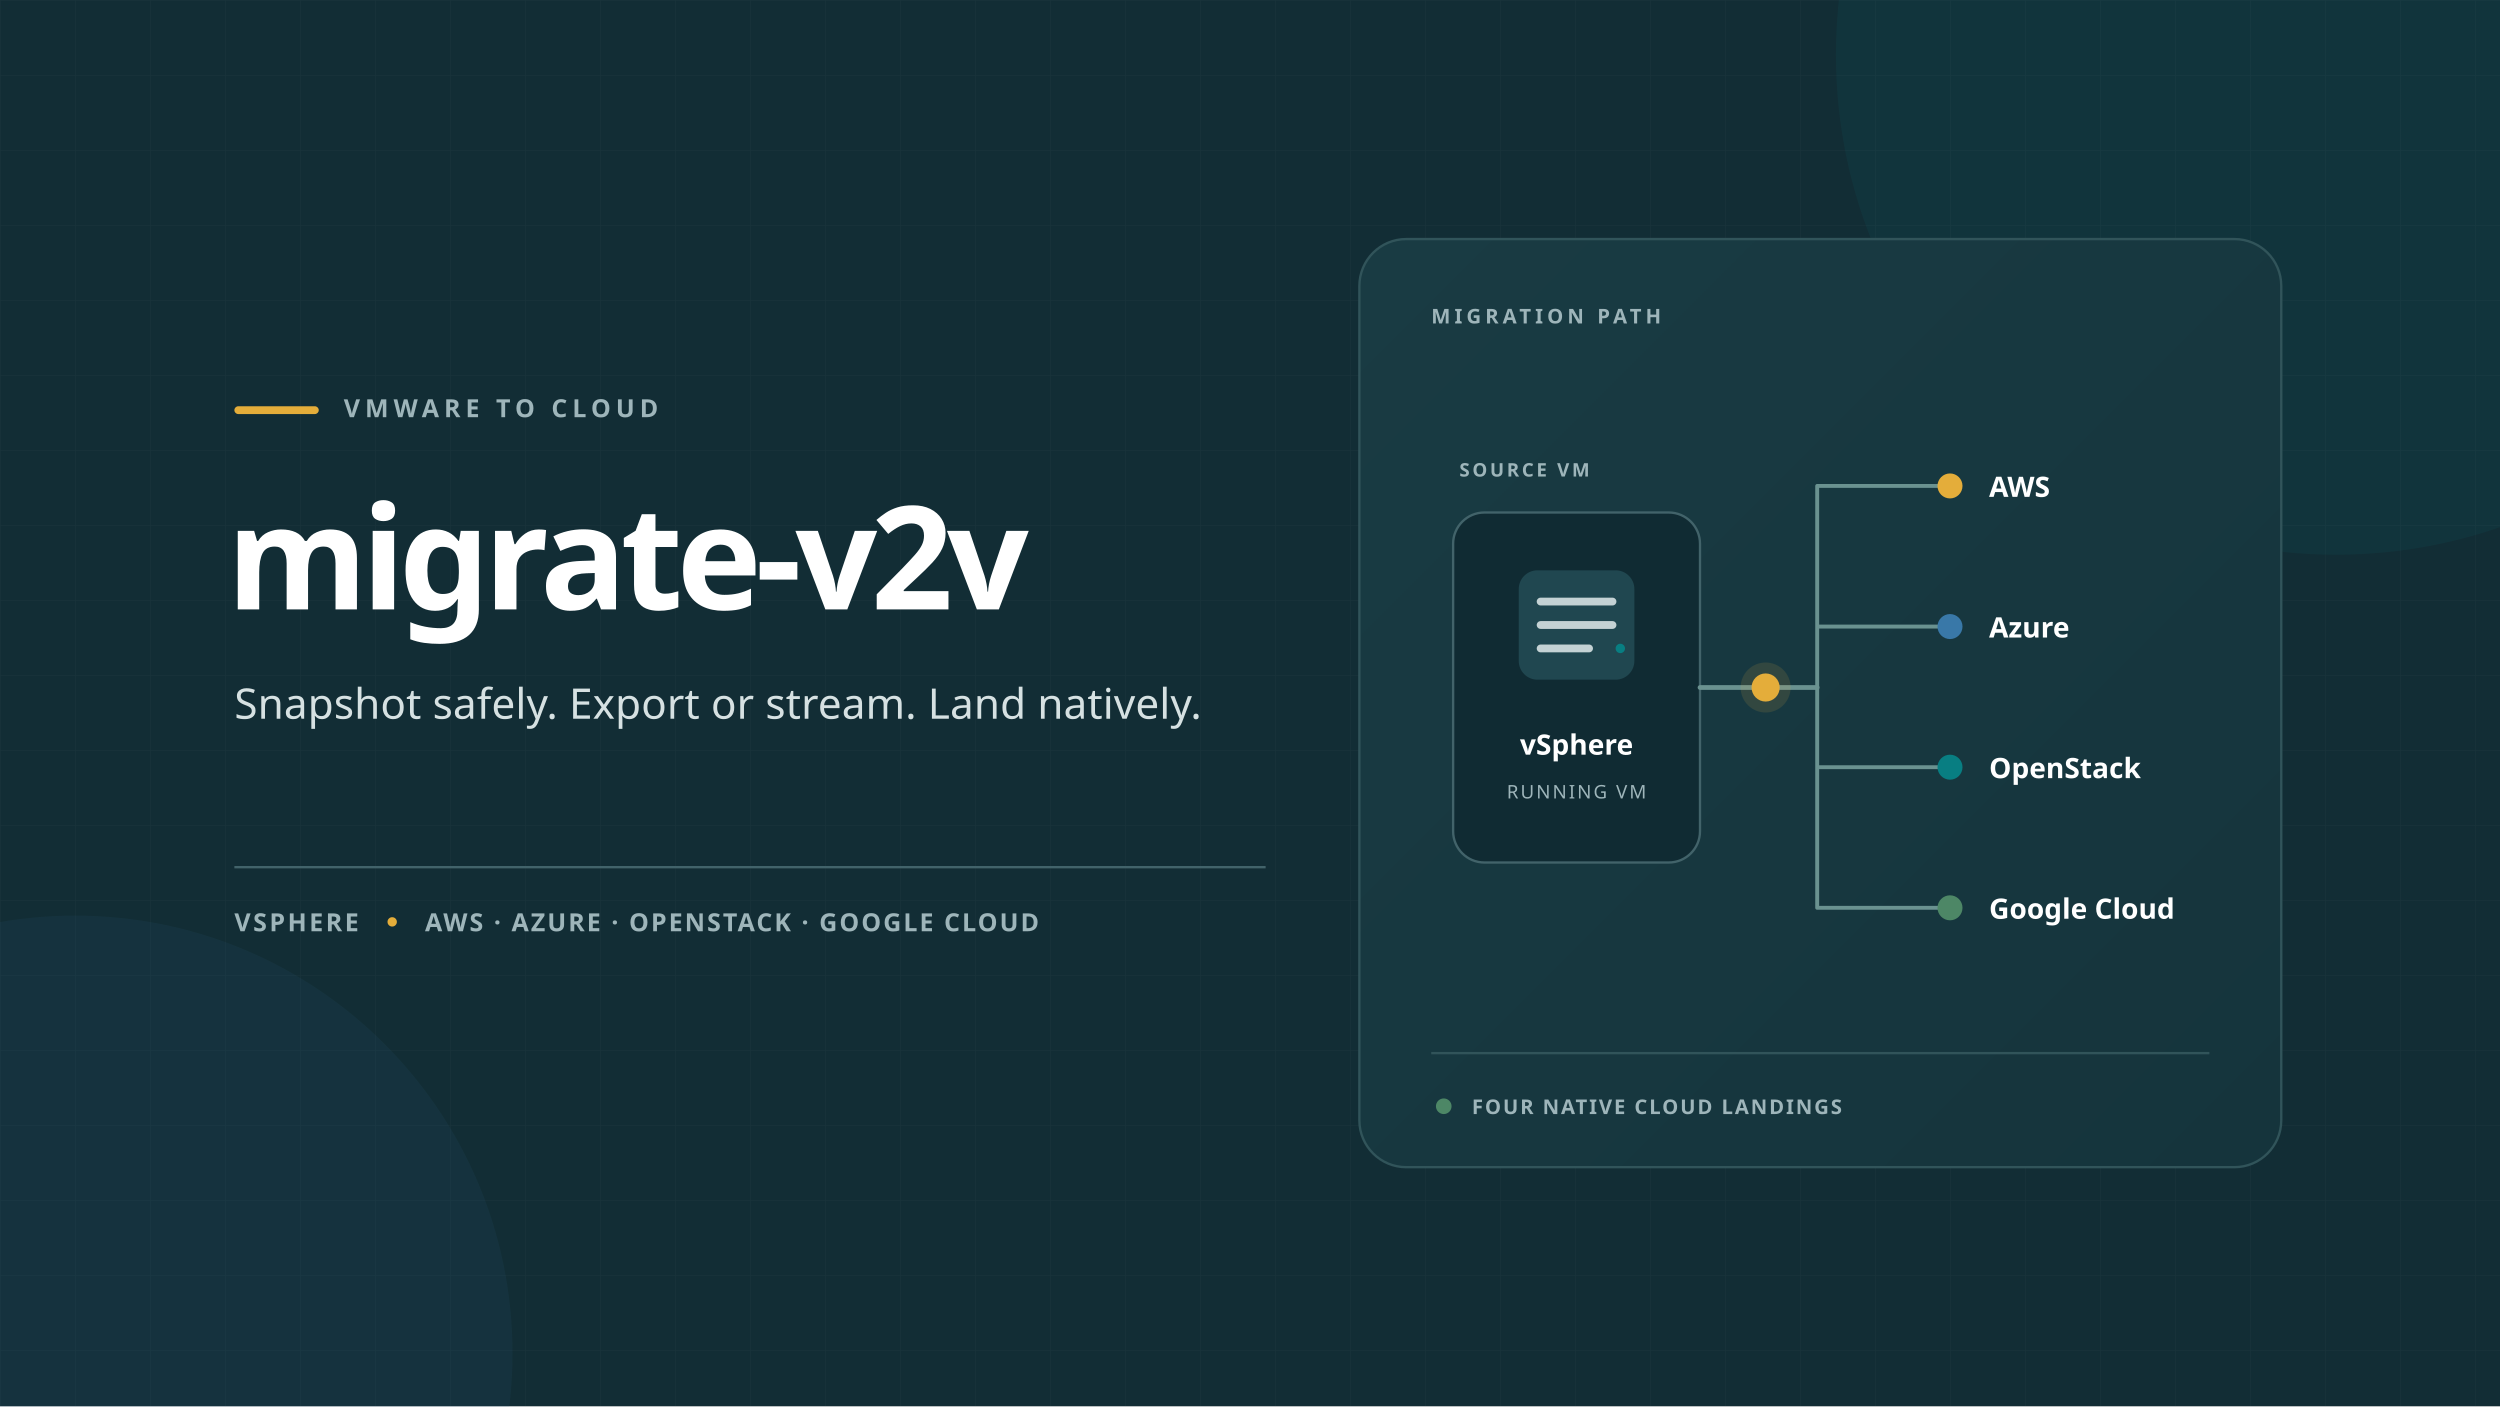
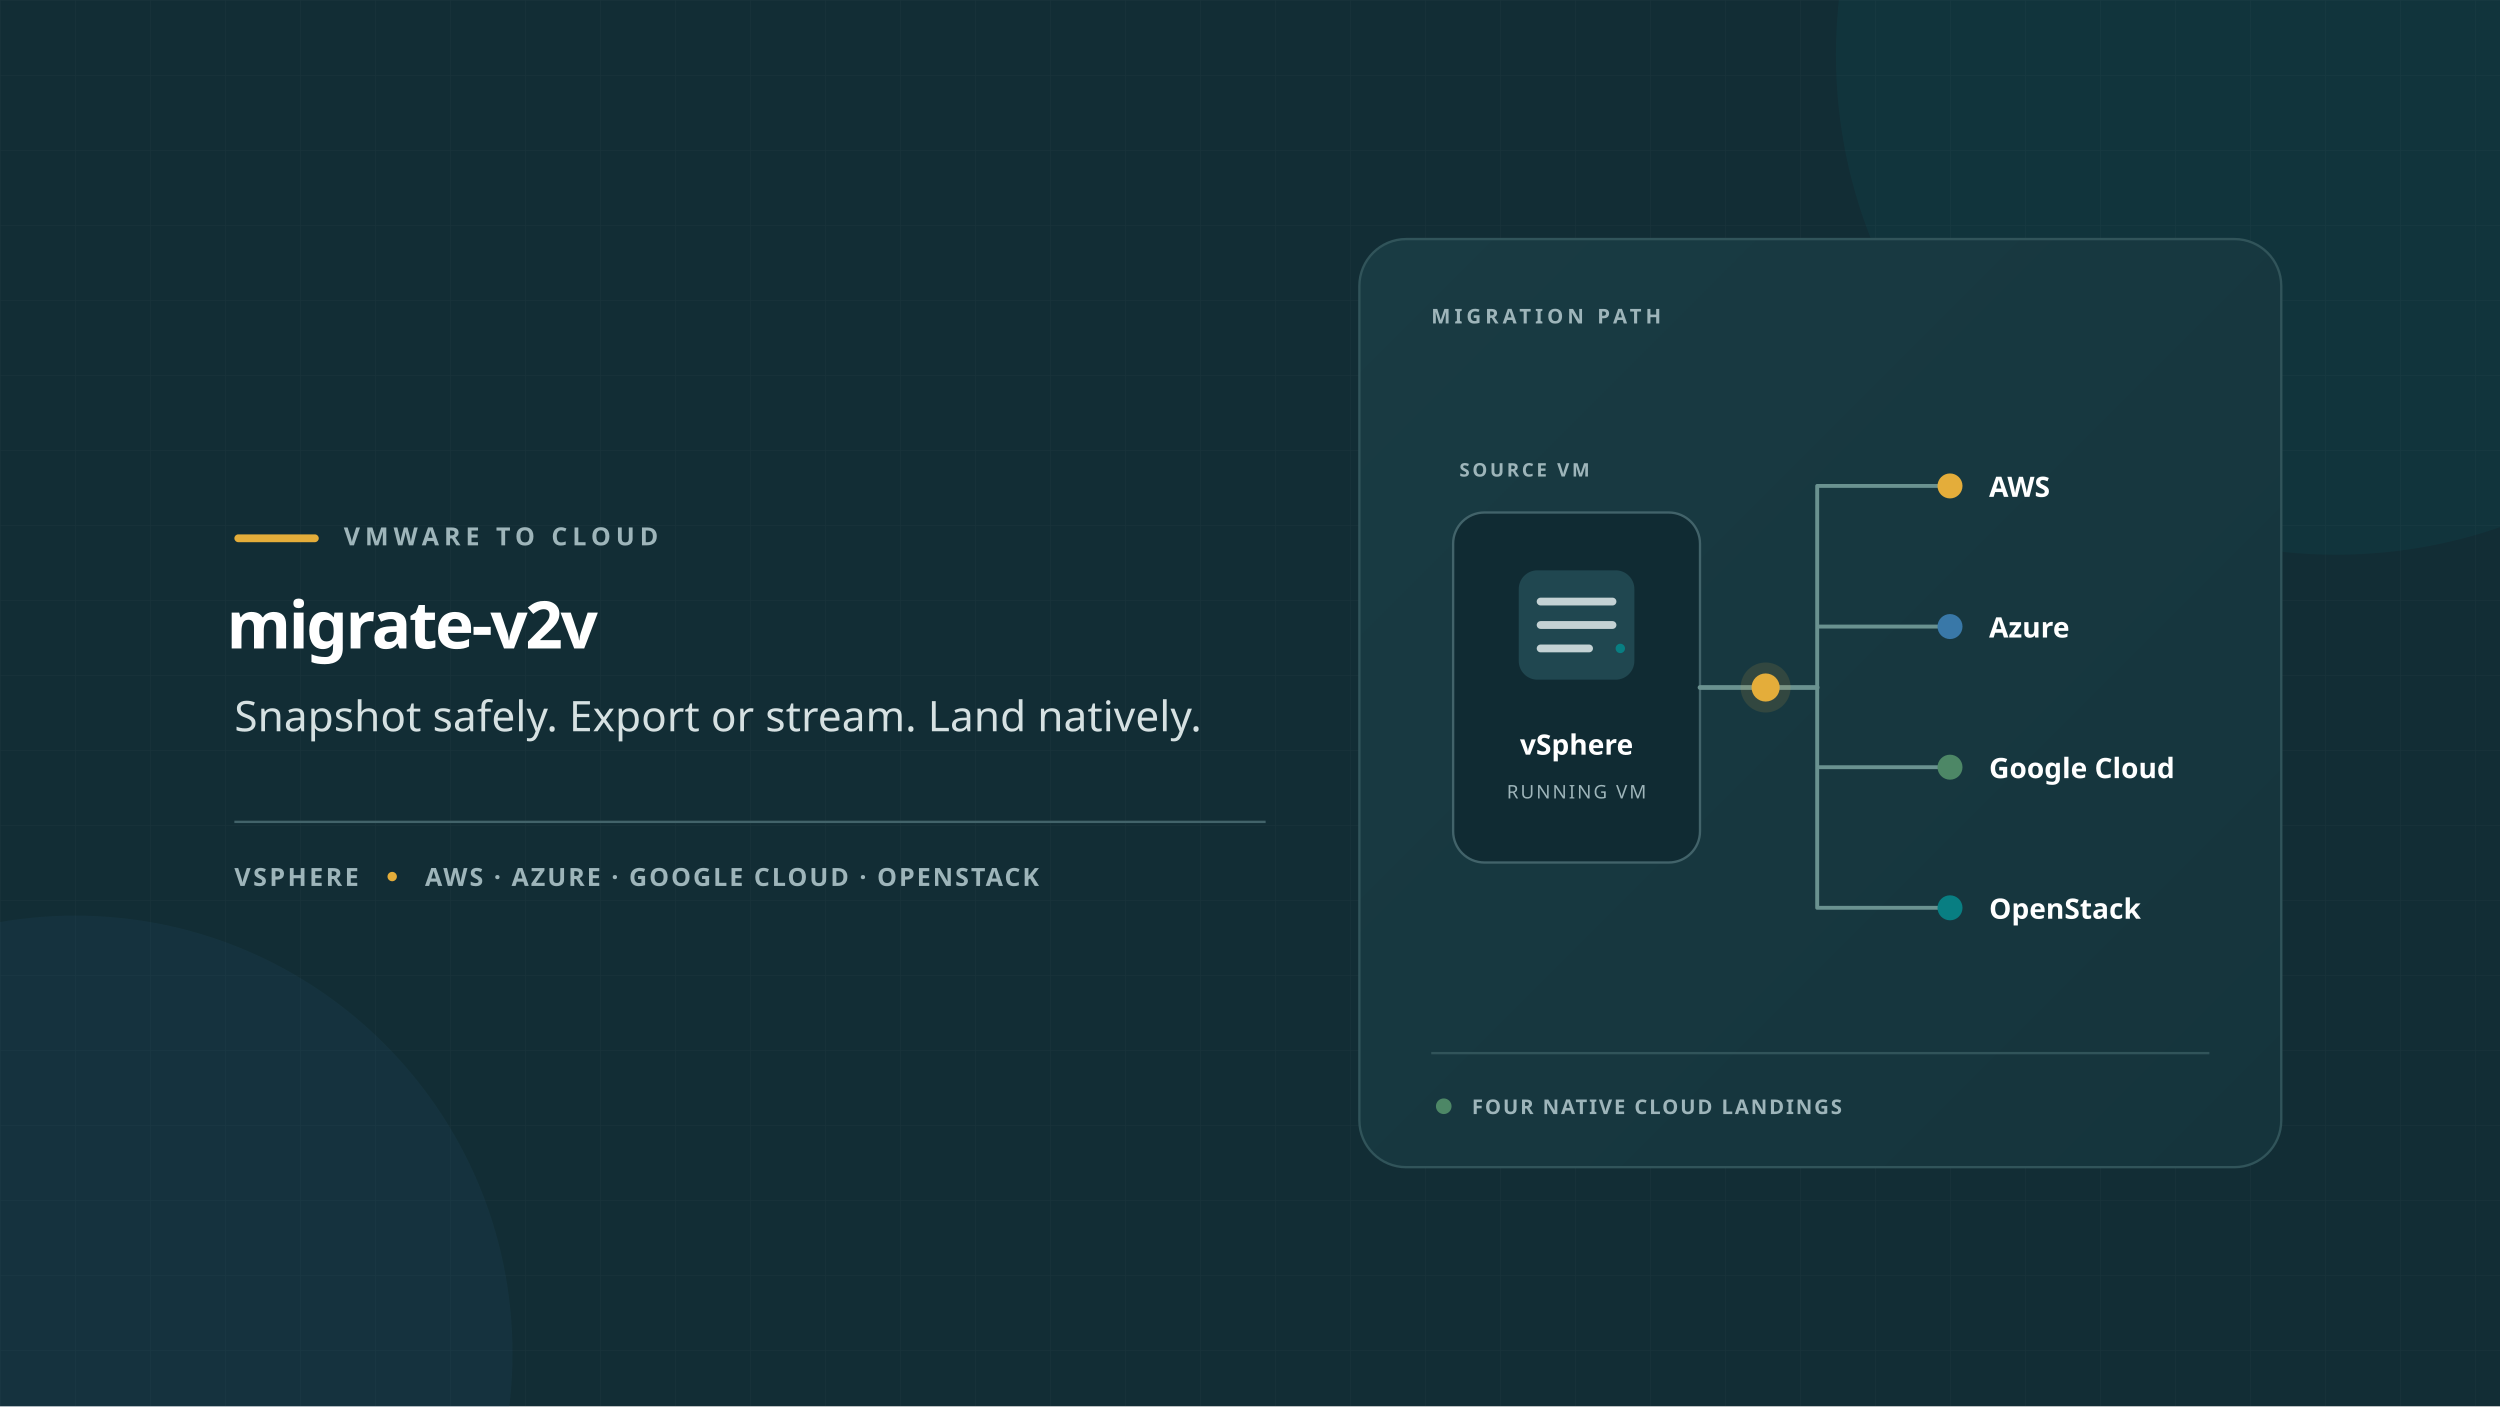
<svg xmlns="http://www.w3.org/2000/svg" viewBox="0 0 1600 900" role="img" aria-labelledby="title description">
  <defs>
    <linearGradient id="panel" x1="0" y1="0" x2="1" y2="1">
      <stop offset="0" stop-color="#193B43" />
      <stop offset="1" stop-color="#15343C" />
    </linearGradient>
    <pattern id="grid" width="48" height="48" patternUnits="userSpaceOnUse">
      <path d="M48 0H0V48" fill="none" stroke="#D6E1E2" stroke-opacity=".035" stroke-width="1" />
    </pattern>
  </defs>
  <rect width="1600" height="900" fill="#122D35" />
  <rect width="1600" height="900" fill="url(#grid)" />
  <circle cx="1495" cy="35" r="320" fill="#087E82" opacity=".09" />
  <circle cx="48" cy="866" r="280" fill="#3978A8" opacity=".08" />
  <g font-family="'Noto Sans', 'DejaVu Sans', Arial, sans-serif">
-     <rect x="150" y="260" width="54" height="5" rx="2.5" fill="#E4AD3A" />
-     <text x="220" y="267" fill="#9EB5BA" font-size="16" font-weight="700" letter-spacing="3.2">VMWARE TO CLOUD</text>
-     <text x="145" y="390" fill="#FFFFFF" font-size="92" font-weight="700" letter-spacing="-4">migrate-v2v</text>
-     <text x="150" y="460" fill="#D6E1E2" font-size="27" font-weight="400" letter-spacing=".1">Snapshot safely. Export or stream. Land natively.</text>
-     <path d="M150 555H810" stroke="#42636A" stroke-width="1.5" />
-     <text x="150" y="596" fill="#9EB5BA" font-size="16" font-weight="600" letter-spacing="1.6">VSPHERE</text>
-     <circle cx="251" cy="590" r="3" fill="#E4AD3A" />
-     <text x="272" y="596" fill="#9EB5BA" font-size="16" font-weight="600" letter-spacing="1.3">AWS · AZURE · OPENSTACK · GOOGLE CLOUD</text>
+     <rect x="150" y="342" width="54" height="5" rx="2.5" fill="#E4AD3A" />
+     <text x="220" y="349" fill="#9EB5BA" font-size="16" font-weight="700" letter-spacing="3.2">VMWARE TO CLOUD</text>
+     <text x="145" y="415" fill="#FFFFFF" font-size="42" font-weight="700" letter-spacing="-1.5">migrate-v2v</text>
+     <text x="150" y="468" fill="#D6E1E2" font-size="27" font-weight="400" letter-spacing=".1">Snapshot safely. Export or stream. Land natively.</text>
+     <path d="M150 526H810" stroke="#42636A" stroke-width="1.5" />
+     <text x="150" y="567" fill="#9EB5BA" font-size="16" font-weight="600" letter-spacing="1.6">VSPHERE</text>
+     <circle cx="251" cy="561" r="3" fill="#E4AD3A" />
+     <text x="272" y="567" fill="#9EB5BA" font-size="16" font-weight="600" letter-spacing="1.3">AWS · AZURE · GOOGLE CLOUD · OPENSTACK</text>
    <rect x="870" y="153" width="590" height="594" rx="30" fill="url(#panel)" stroke="#31545A" stroke-width="1.5" />
    <text x="916" y="207" fill="#9EB5BA" font-size="13" font-weight="700" letter-spacing="2.6">MIGRATION PATH</text>
    <text x="934" y="305" fill="#9EB5BA" font-size="12" font-weight="700" letter-spacing="1.7">SOURCE VM</text>
    <rect x="930" y="328" width="158" height="224" rx="20" fill="#102B33" stroke="#42636A" stroke-width="1.5" />
    <rect x="972" y="365" width="74" height="70" rx="12" fill="#204750" />
    <path d="M986 385h46M986 400h46M986 415h31" stroke="#D6E1E2" stroke-width="5" stroke-linecap="round" opacity=".9" />
    <circle cx="1037" cy="415" r="3" fill="#087E82" />
    <text x="1009" y="483" text-anchor="middle" fill="#FFFFFF" font-size="18" font-weight="700">vSphere</text>
    <text x="1009" y="511" text-anchor="middle" fill="#9EB5BA" font-size="12" font-weight="500" letter-spacing="1.3">RUNNING VM</text>
    <path d="M1088 440H1163" fill="none" stroke="#6A9290" stroke-width="3" stroke-linecap="round" />
    <circle cx="1130" cy="440" r="9" fill="#E4AD3A" />
    <circle cx="1130" cy="440" r="16" fill="#E4AD3A" opacity=".13" />
    <path d="M1163 440V311H1240M1163 440V401H1240M1163 440V491H1240M1163 440V581H1240" fill="none" stroke="#6A9290" stroke-width="2.5" stroke-linecap="round" stroke-linejoin="round" />
    <g font-size="18" font-weight="650" fill="#FFFFFF">
      <circle cx="1248" cy="311" r="8" fill="#E4AD3A" />
      <text x="1273" y="318">AWS</text>
      <circle cx="1248" cy="401" r="8" fill="#3978A8" />
      <text x="1273" y="408">Azure</text>
-       <circle cx="1248" cy="491" r="8" fill="#087E82" />
-       <text x="1273" y="498">OpenStack</text>
-       <circle cx="1248" cy="581" r="8" fill="#4D8766" />
-       <text x="1273" y="588">Google Cloud</text>
+       <circle cx="1248" cy="491" r="8" fill="#4D8766" />
+       <text x="1273" y="498">Google Cloud</text>
+       <circle cx="1248" cy="581" r="8" fill="#087E82" />
+       <text x="1273" y="588">OpenStack</text>
    </g>
    <path d="M916 674H1414" stroke="#31545A" stroke-width="1.5" />
    <circle cx="924" cy="708" r="5" fill="#4D8766" />
    <text x="942" y="713" fill="#9EB5BA" font-size="13" font-weight="600" letter-spacing="1.2">FOUR NATIVE CLOUD LANDINGS</text>
  </g>
</svg>
